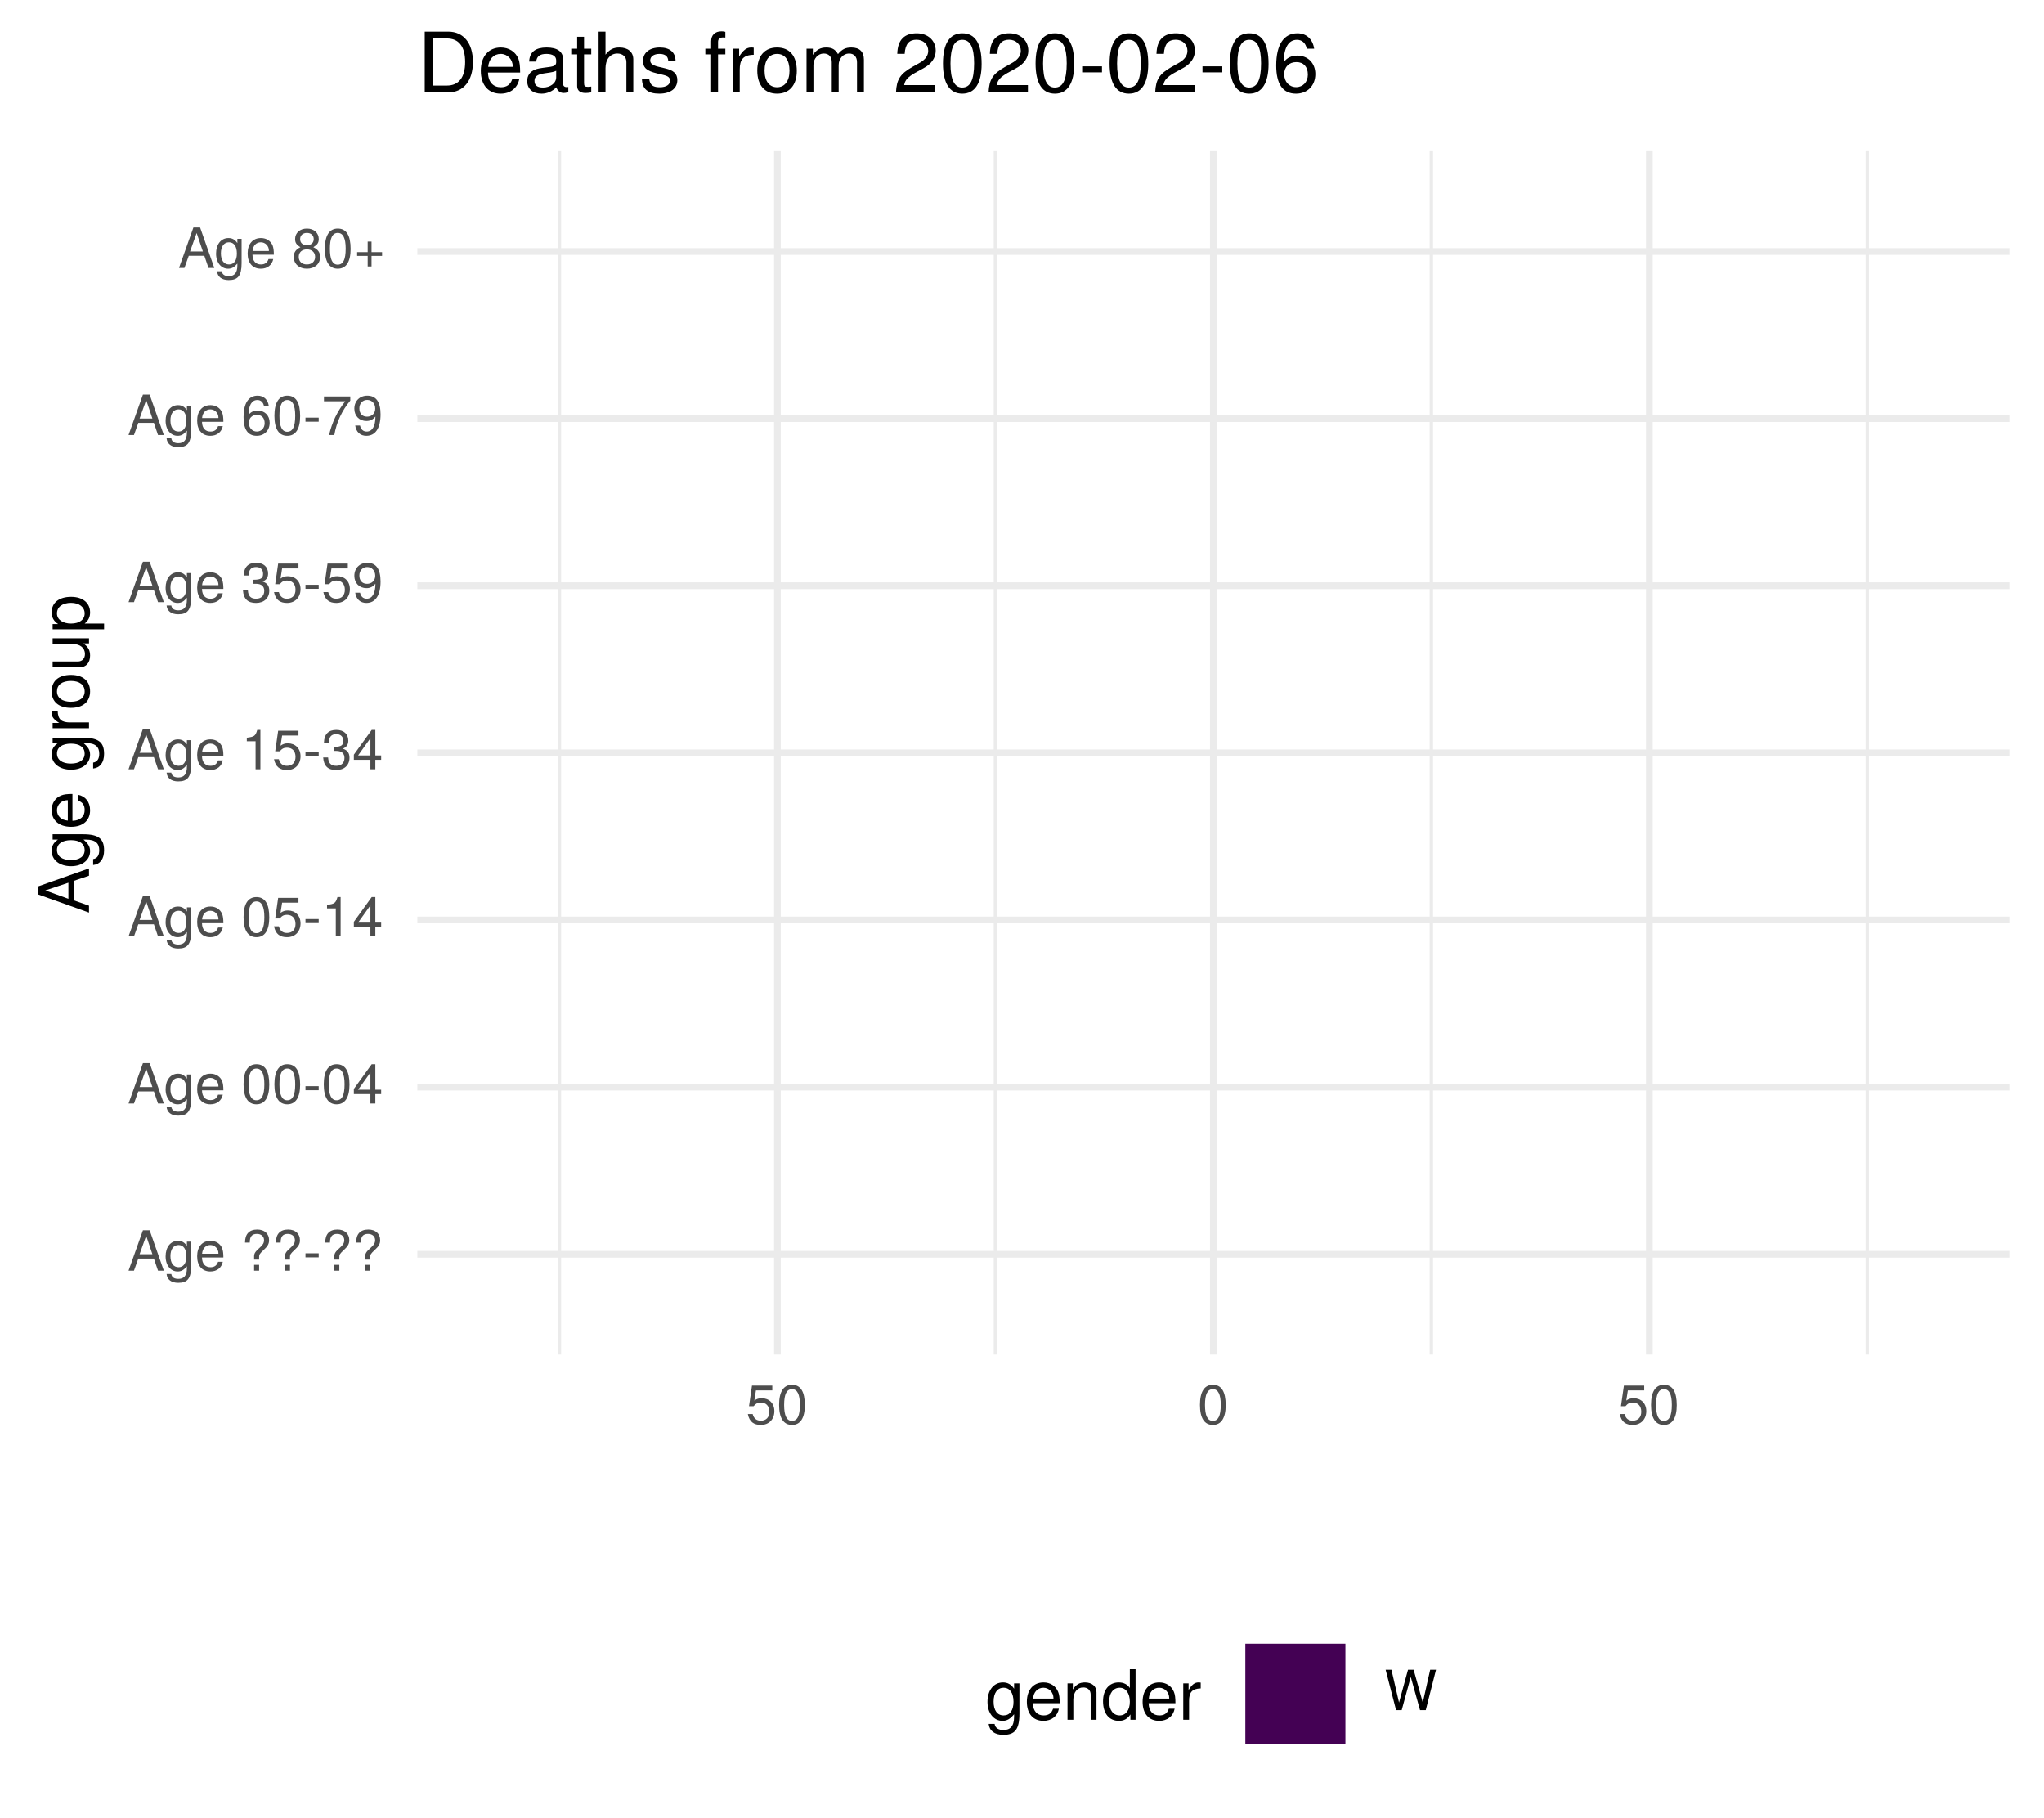
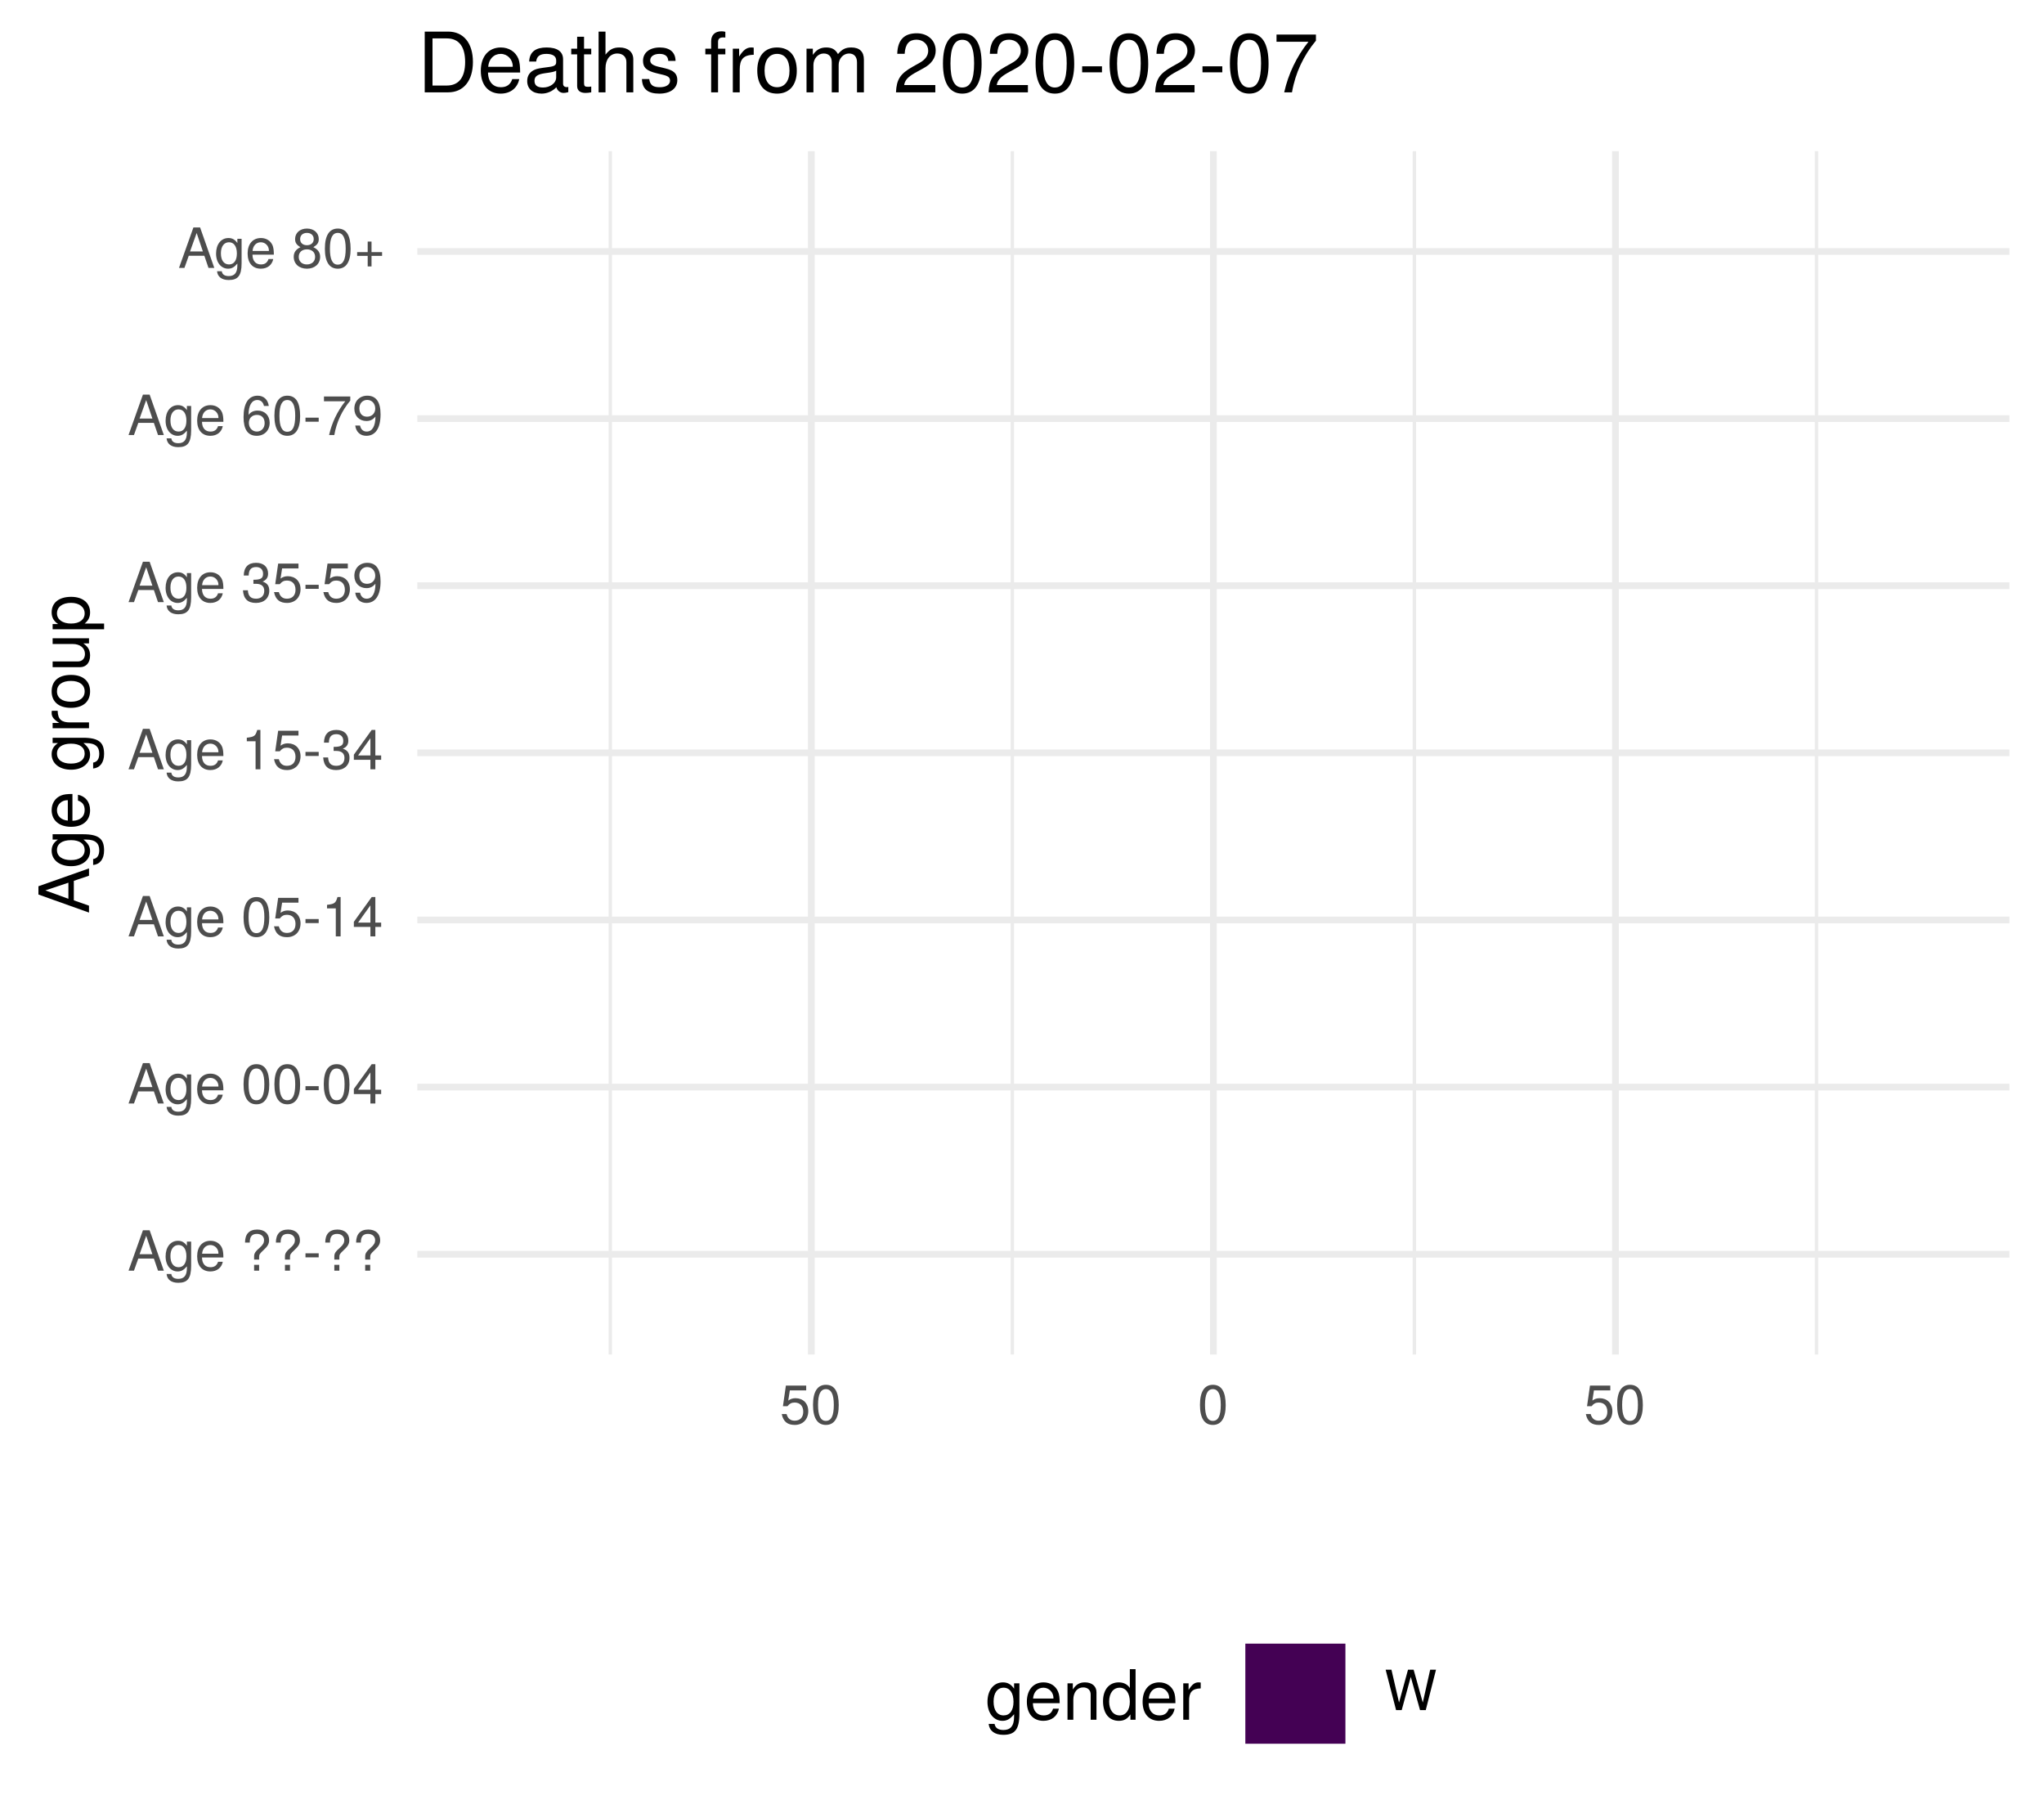
<svg xmlns="http://www.w3.org/2000/svg" xmlns:xlink="http://www.w3.org/1999/xlink" width="324pt" height="288pt" viewBox="0 0 324 288" version="1.1">
  <defs>
    <g>
      <symbol overflow="visible" id="glyph0-0">
        <path style="stroke:none;" d="" />
      </symbol>
      <symbol overflow="visible" id="glyph0-1">
        <path style="stroke:none;" d="M 5.75 0 L 3.5 -6.406 L 2.438 -6.406 L 0.156 0 L 1.016 0 L 1.703 -1.922 L 4.172 -1.922 L 4.828 0 Z M 3.938 -2.609 L 1.906 -2.609 L 2.953 -5.531 Z M 3.938 -2.609 " />
      </symbol>
      <symbol overflow="visible" id="glyph0-2">
        <path style="stroke:none;" d="M 4.297 -0.75 L 4.297 -4.609 L 3.625 -4.609 L 3.625 -3.938 C 3.25 -4.484 2.812 -4.734 2.219 -4.734 C 1.047 -4.734 0.25 -3.75 0.25 -2.266 C 0.25 -0.812 1.078 0.125 2.156 0.125 C 2.734 0.125 3.141 -0.109 3.625 -0.688 L 3.625 -0.391 C 3.625 0.828 3.125 1.297 2.266 1.297 C 1.688 1.297 1.234 1.094 1.156 0.531 L 0.406 0.531 C 0.484 1.406 1.156 1.922 2.25 1.922 C 3.688 1.922 4.297 1.281 4.297 -0.75 Z M 3.547 -2.281 C 3.547 -1.172 3.078 -0.547 2.312 -0.547 C 1.5 -0.547 1.016 -1.188 1.016 -2.312 C 1.016 -3.406 1.516 -4.062 2.297 -4.062 C 3.094 -4.062 3.547 -3.391 3.547 -2.281 Z M 3.547 -2.281 " />
      </symbol>
      <symbol overflow="visible" id="glyph0-3">
        <path style="stroke:none;" d="M 4.516 -2.094 C 4.516 -2.766 4.453 -3.188 4.328 -3.531 C 4.031 -4.281 3.328 -4.734 2.469 -4.734 C 1.172 -4.734 0.359 -3.797 0.359 -2.281 C 0.359 -0.766 1.156 0.125 2.453 0.125 C 3.5 0.125 4.234 -0.469 4.422 -1.406 L 3.672 -1.406 C 3.469 -0.797 3.062 -0.547 2.469 -0.547 C 1.703 -0.547 1.141 -1.031 1.125 -2.094 Z M 3.734 -2.75 C 3.734 -2.75 3.734 -2.703 3.719 -2.688 L 1.141 -2.688 C 1.203 -3.516 1.719 -4.062 2.453 -4.062 C 3.172 -4.062 3.734 -3.469 3.734 -2.75 Z M 3.734 -2.75 " />
      </symbol>
      <symbol overflow="visible" id="glyph0-4">
        <path style="stroke:none;" d="" />
      </symbol>
      <symbol overflow="visible" id="glyph0-5">
        <path style="stroke:none;" d="M 4.422 -4.828 C 4.422 -5.859 3.688 -6.516 2.547 -6.516 C 1.281 -6.516 0.609 -5.812 0.609 -4.453 L 1.359 -4.453 C 1.359 -5.422 1.719 -5.828 2.5 -5.828 C 3.172 -5.828 3.625 -5.422 3.625 -4.828 C 3.625 -4.422 3.438 -4.078 2.969 -3.672 C 2.453 -3.203 2.453 -3.203 2.297 -3 C 2.109 -2.75 2.047 -2.547 2.047 -2.234 L 2.047 -1.75 L 2.844 -1.75 L 2.844 -2.156 C 2.844 -2.547 2.938 -2.703 3.531 -3.25 C 4.203 -3.859 4.422 -4.25 4.422 -4.828 Z M 2.844 0 L 2.844 -0.922 L 2.047 -0.922 L 2.047 0 Z M 2.844 0 " />
      </symbol>
      <symbol overflow="visible" id="glyph0-6">
        <path style="stroke:none;" d="M 2.5 -2.109 L 2.5 -2.75 L 0.406 -2.75 L 0.406 -2.109 Z M 2.5 -2.109 " />
      </symbol>
      <symbol overflow="visible" id="glyph0-7">
        <path style="stroke:none;" d="M 4.453 -3 C 4.453 -5.156 3.781 -6.234 2.422 -6.234 C 1.078 -6.234 0.375 -5.141 0.375 -3.047 C 0.375 -0.953 1.078 0.125 2.422 0.125 C 3.734 0.125 4.453 -0.953 4.453 -3 Z M 3.672 -3.062 C 3.672 -1.297 3.266 -0.516 2.406 -0.516 C 1.578 -0.516 1.172 -1.344 1.172 -3.047 C 1.172 -4.75 1.578 -5.547 2.422 -5.547 C 3.25 -5.547 3.672 -4.734 3.672 -3.062 Z M 3.672 -3.062 " />
      </symbol>
      <symbol overflow="visible" id="glyph0-8">
        <path style="stroke:none;" d="M 4.578 -1.5 L 4.578 -2.188 L 3.656 -2.188 L 3.656 -6.234 L 3.078 -6.234 L 0.25 -2.312 L 0.25 -1.5 L 2.875 -1.5 L 2.875 0 L 3.656 0 L 3.656 -1.5 Z M 2.875 -2.188 L 0.922 -2.188 L 2.875 -4.922 Z M 2.875 -2.188 " />
      </symbol>
      <symbol overflow="visible" id="glyph0-9">
        <path style="stroke:none;" d="M 4.516 -2.062 C 4.516 -3.297 3.688 -4.109 2.5 -4.109 C 2.062 -4.109 1.703 -4 1.344 -3.734 L 1.594 -5.344 L 4.188 -5.344 L 4.188 -6.109 L 0.969 -6.109 L 0.5 -2.844 L 1.219 -2.844 C 1.578 -3.266 1.875 -3.422 2.359 -3.422 C 3.188 -3.422 3.719 -2.891 3.719 -1.969 C 3.719 -1.062 3.203 -0.547 2.359 -0.547 C 1.688 -0.547 1.266 -0.891 1.078 -1.594 L 0.312 -1.594 C 0.562 -0.359 1.266 0.125 2.375 0.125 C 3.641 0.125 4.516 -0.75 4.516 -2.062 Z M 4.516 -2.062 " />
      </symbol>
      <symbol overflow="visible" id="glyph0-10">
        <path style="stroke:none;" d="M 3.047 0 L 3.047 -6.234 L 2.547 -6.234 C 2.266 -5.281 2.094 -5.141 0.891 -5 L 0.891 -4.438 L 2.281 -4.438 L 2.281 0 Z M 3.047 0 " />
      </symbol>
      <symbol overflow="visible" id="glyph0-11">
        <path style="stroke:none;" d="M 4.453 -1.812 C 4.453 -2.562 4.141 -3.016 3.391 -3.266 C 3.969 -3.5 4.266 -3.891 4.266 -4.516 C 4.266 -5.594 3.547 -6.234 2.359 -6.234 C 1.109 -6.234 0.438 -5.547 0.406 -4.219 L 1.188 -4.219 C 1.203 -5.141 1.578 -5.562 2.375 -5.562 C 3.062 -5.562 3.469 -5.156 3.469 -4.5 C 3.469 -3.828 3.188 -3.547 1.938 -3.547 L 1.938 -2.906 L 2.359 -2.906 C 3.219 -2.906 3.656 -2.5 3.656 -1.797 C 3.656 -1.016 3.172 -0.547 2.359 -0.547 C 1.516 -0.547 1.109 -0.969 1.062 -1.875 L 0.281 -1.875 C 0.375 -0.5 1.062 0.125 2.344 0.125 C 3.625 0.125 4.453 -0.641 4.453 -1.812 Z M 4.453 -1.812 " />
      </symbol>
      <symbol overflow="visible" id="glyph0-12">
        <path style="stroke:none;" d="M 4.484 -3.266 C 4.484 -5.219 3.797 -6.234 2.375 -6.234 C 1.188 -6.234 0.328 -5.391 0.328 -4.172 C 0.328 -3.016 1.125 -2.219 2.25 -2.219 C 2.844 -2.219 3.266 -2.438 3.672 -2.922 C 3.672 -1.406 3.172 -0.547 2.281 -0.547 C 1.734 -0.547 1.359 -0.891 1.234 -1.5 L 0.469 -1.5 C 0.609 -0.469 1.281 0.125 2.234 0.125 C 3.688 0.125 4.484 -1.109 4.484 -3.266 Z M 3.641 -4.188 C 3.641 -3.422 3.094 -2.906 2.344 -2.906 C 1.594 -2.906 1.125 -3.391 1.125 -4.234 C 1.125 -5.016 1.656 -5.562 2.359 -5.562 C 3.094 -5.562 3.641 -5 3.641 -4.188 Z M 3.641 -4.188 " />
      </symbol>
      <symbol overflow="visible" id="glyph0-13">
        <path style="stroke:none;" d="M 4.516 -1.938 C 4.516 -3.094 3.719 -3.875 2.609 -3.875 C 1.984 -3.875 1.5 -3.641 1.172 -3.188 C 1.172 -4.703 1.672 -5.547 2.562 -5.547 C 3.109 -5.547 3.484 -5.203 3.609 -4.609 L 4.375 -4.609 C 4.234 -5.625 3.562 -6.234 2.609 -6.234 C 1.156 -6.234 0.375 -5.016 0.375 -2.844 C 0.375 -0.891 1.047 0.125 2.469 0.125 C 3.656 0.125 4.516 -0.719 4.516 -1.938 Z M 3.719 -1.875 C 3.719 -1.094 3.188 -0.547 2.484 -0.547 C 1.766 -0.547 1.219 -1.125 1.219 -1.922 C 1.219 -2.688 1.734 -3.188 2.5 -3.188 C 3.25 -3.188 3.719 -2.703 3.719 -1.875 Z M 3.719 -1.875 " />
      </symbol>
      <symbol overflow="visible" id="glyph0-14">
        <path style="stroke:none;" d="M 4.578 -5.453 L 4.578 -6.109 L 0.406 -6.109 L 0.406 -5.344 L 3.781 -5.344 C 2.531 -3.781 1.656 -1.953 1.219 0 L 2.047 0 C 2.391 -2.016 3.266 -3.891 4.578 -5.453 Z M 4.578 -5.453 " />
      </symbol>
      <symbol overflow="visible" id="glyph0-15">
        <path style="stroke:none;" d="M 4.516 -1.766 C 4.516 -2.453 4.156 -2.938 3.438 -3.281 C 4.078 -3.672 4.297 -3.984 4.297 -4.578 C 4.297 -5.547 3.531 -6.234 2.422 -6.234 C 1.312 -6.234 0.547 -5.547 0.547 -4.578 C 0.547 -4 0.75 -3.672 1.391 -3.281 C 0.672 -2.938 0.328 -2.453 0.328 -1.766 C 0.328 -0.625 1.188 0.125 2.422 0.125 C 3.656 0.125 4.516 -0.625 4.516 -1.766 Z M 3.5 -4.562 C 3.5 -3.969 3.062 -3.594 2.422 -3.594 C 1.766 -3.594 1.344 -3.969 1.344 -4.562 C 1.344 -5.156 1.766 -5.547 2.422 -5.547 C 3.078 -5.547 3.5 -5.156 3.5 -4.562 Z M 3.719 -1.75 C 3.719 -1.016 3.188 -0.547 2.406 -0.547 C 1.641 -0.547 1.125 -1.016 1.125 -1.75 C 1.125 -2.484 1.641 -2.938 2.422 -2.938 C 3.188 -2.938 3.719 -2.484 3.719 -1.75 Z M 3.719 -1.75 " />
      </symbol>
      <symbol overflow="visible" id="glyph0-16">
        <path style="stroke:none;" d="M 4.547 -1.906 L 4.547 -2.5 L 2.875 -2.5 L 2.875 -4.172 L 2.266 -4.172 L 2.266 -2.5 L 0.594 -2.5 L 0.594 -1.906 L 2.266 -1.906 L 2.266 -0.234 L 2.875 -0.234 L 2.875 -1.906 Z M 4.547 -1.906 " />
      </symbol>
      <symbol overflow="visible" id="glyph0-17">
        <path style="stroke:none;" d="M 8.172 -6.406 L 7.25 -6.406 L 6.078 -1.203 L 4.625 -6.406 L 3.734 -6.406 L 2.312 -1.203 L 1.109 -6.406 L 0.188 -6.406 L 1.844 0 L 2.734 0 L 4.172 -5.266 L 5.641 0 L 6.547 0 Z M 8.172 -6.406 " />
      </symbol>
      <symbol overflow="visible" id="glyph1-0">
        <path style="stroke:none;" d="" />
      </symbol>
      <symbol overflow="visible" id="glyph1-1">
        <path style="stroke:none;" d="M 0 -7.188 L -8.016 -4.359 L -8.016 -3.047 L 0 -0.188 L 0 -1.281 L -2.406 -2.125 L -2.406 -5.219 L 0 -6.031 Z M -3.266 -4.922 L -3.266 -2.375 L -6.922 -3.703 Z M -3.266 -4.922 " />
      </symbol>
      <symbol overflow="visible" id="glyph1-2">
        <path style="stroke:none;" d="M -0.953 -5.375 L -5.766 -5.375 L -5.766 -4.531 L -4.922 -4.531 C -5.609 -4.062 -5.922 -3.516 -5.922 -2.766 C -5.922 -1.312 -4.703 -0.312 -2.828 -0.312 C -1.016 -0.312 0.172 -1.344 0.172 -2.688 C 0.172 -3.422 -0.141 -3.922 -0.875 -4.531 L -0.484 -4.531 C 1.047 -4.531 1.625 -3.906 1.625 -2.844 C 1.625 -2.109 1.359 -1.547 0.656 -1.438 L 0.656 -0.5 C 1.75 -0.609 2.391 -1.453 2.391 -2.812 C 2.391 -4.609 1.594 -5.375 -0.953 -5.375 Z M -2.844 -4.438 C -1.469 -4.438 -0.688 -3.844 -0.688 -2.875 C -0.688 -1.875 -1.484 -1.281 -2.875 -1.281 C -4.266 -1.281 -5.078 -1.891 -5.078 -2.875 C -5.078 -3.859 -4.25 -4.438 -2.844 -4.438 Z M -2.844 -4.438 " />
      </symbol>
      <symbol overflow="visible" id="glyph1-3">
        <path style="stroke:none;" d="M -2.625 -5.641 C -3.453 -5.641 -3.984 -5.578 -4.406 -5.406 C -5.359 -5.031 -5.922 -4.156 -5.922 -3.078 C -5.922 -1.469 -4.734 -0.438 -2.844 -0.438 C -0.953 -0.438 0.172 -1.438 0.172 -3.062 C 0.172 -4.375 -0.578 -5.297 -1.75 -5.516 L -1.75 -4.594 C -0.984 -4.344 -0.688 -3.828 -0.688 -3.094 C -0.688 -2.141 -1.297 -1.422 -2.625 -1.391 Z M -3.438 -4.656 C -3.438 -4.656 -3.391 -4.656 -3.359 -4.656 L -3.359 -1.422 C -4.391 -1.5 -5.078 -2.141 -5.078 -3.062 C -5.078 -3.969 -4.328 -4.656 -3.438 -4.656 Z M -3.438 -4.656 " />
      </symbol>
      <symbol overflow="visible" id="glyph1-4">
        <path style="stroke:none;" d="" />
      </symbol>
      <symbol overflow="visible" id="glyph1-5">
        <path style="stroke:none;" d="M -4.969 -3.531 L -5.891 -3.531 C -5.922 -3.375 -5.922 -3.297 -5.922 -3.172 C -5.922 -2.578 -5.578 -2.141 -4.719 -1.609 L -5.766 -1.609 L -5.766 -0.766 L 0 -0.766 L 0 -1.688 L -2.984 -1.688 C -4.297 -1.688 -4.938 -2.109 -4.969 -3.531 Z M -4.969 -3.531 " />
      </symbol>
      <symbol overflow="visible" id="glyph1-6">
        <path style="stroke:none;" d="M -2.844 -5.609 C -4.828 -5.609 -5.922 -4.656 -5.922 -2.984 C -5.922 -1.375 -4.812 -0.391 -2.875 -0.391 C -0.953 -0.391 0.172 -1.359 0.172 -3 C 0.172 -4.625 -0.953 -5.609 -2.844 -5.609 Z M -2.844 -4.656 C -1.5 -4.656 -0.688 -4.016 -0.688 -3 C -0.688 -1.984 -1.484 -1.359 -2.875 -1.359 C -4.266 -1.359 -5.078 -1.984 -5.078 -3 C -5.078 -4.031 -4.281 -4.656 -2.844 -4.656 Z M -2.844 -4.656 " />
      </symbol>
      <symbol overflow="visible" id="glyph1-7">
        <path style="stroke:none;" d="M 0 -5.297 L -5.766 -5.297 L -5.766 -4.391 L -2.578 -4.391 C -1.406 -4.391 -0.641 -3.766 -0.641 -2.812 C -0.641 -2.094 -1.078 -1.625 -1.766 -1.625 L -5.766 -1.625 L -5.766 -0.719 L -1.406 -0.719 C -0.453 -0.719 0.172 -1.438 0.172 -2.547 C 0.172 -3.406 -0.125 -3.938 -0.891 -4.484 L 0 -4.484 Z M 0 -5.297 " />
      </symbol>
      <symbol overflow="visible" id="glyph1-8">
        <path style="stroke:none;" d="M -2.828 -5.75 C -4.766 -5.75 -5.922 -4.812 -5.922 -3.281 C -5.922 -2.5 -5.578 -1.875 -4.891 -1.438 L -5.766 -1.438 L -5.766 -0.609 L 2.391 -0.609 L 2.391 -1.516 L -0.688 -1.516 C -0.094 -2 0.172 -2.547 0.172 -3.281 C 0.172 -4.781 -0.984 -5.75 -2.828 -5.75 Z M -2.844 -4.797 C -1.547 -4.797 -0.688 -4.125 -0.688 -3.125 C -0.688 -2.156 -1.484 -1.516 -2.844 -1.516 C -4.188 -1.516 -5.078 -2.156 -5.078 -3.125 C -5.078 -4.141 -4.219 -4.797 -2.844 -4.797 Z M -2.844 -4.797 " />
      </symbol>
      <symbol overflow="visible" id="glyph2-0">
        <path style="stroke:none;" d="" />
      </symbol>
      <symbol overflow="visible" id="glyph2-1">
        <path style="stroke:none;" d="M 5.375 -0.953 L 5.375 -5.766 L 4.531 -5.766 L 4.531 -4.922 C 4.062 -5.609 3.516 -5.922 2.766 -5.922 C 1.312 -5.922 0.312 -4.703 0.312 -2.828 C 0.312 -1.016 1.344 0.172 2.688 0.172 C 3.422 0.172 3.922 -0.141 4.531 -0.875 L 4.531 -0.484 C 4.531 1.047 3.906 1.625 2.844 1.625 C 2.109 1.625 1.547 1.359 1.438 0.656 L 0.5 0.656 C 0.609 1.75 1.453 2.391 2.812 2.391 C 4.609 2.391 5.375 1.594 5.375 -0.953 Z M 4.438 -2.844 C 4.438 -1.469 3.844 -0.688 2.875 -0.688 C 1.875 -0.688 1.281 -1.484 1.281 -2.875 C 1.281 -4.266 1.891 -5.078 2.875 -5.078 C 3.859 -5.078 4.438 -4.25 4.438 -2.844 Z M 4.438 -2.844 " />
      </symbol>
      <symbol overflow="visible" id="glyph2-2">
        <path style="stroke:none;" d="M 5.641 -2.625 C 5.641 -3.453 5.578 -3.984 5.406 -4.406 C 5.031 -5.359 4.156 -5.922 3.078 -5.922 C 1.469 -5.922 0.438 -4.734 0.438 -2.844 C 0.438 -0.953 1.438 0.172 3.062 0.172 C 4.375 0.172 5.297 -0.578 5.516 -1.75 L 4.594 -1.75 C 4.344 -0.984 3.828 -0.688 3.094 -0.688 C 2.141 -0.688 1.422 -1.297 1.391 -2.625 Z M 4.656 -3.438 C 4.656 -3.438 4.656 -3.391 4.656 -3.359 L 1.422 -3.359 C 1.5 -4.391 2.141 -5.078 3.062 -5.078 C 3.969 -5.078 4.656 -4.328 4.656 -3.438 Z M 4.656 -3.438 " />
      </symbol>
      <symbol overflow="visible" id="glyph2-3">
        <path style="stroke:none;" d="M 5.359 0 L 5.359 -4.359 C 5.359 -5.312 4.641 -5.922 3.531 -5.922 C 2.672 -5.922 2.125 -5.594 1.609 -4.797 L 1.609 -5.766 L 0.766 -5.766 L 0.766 0 L 1.688 0 L 1.688 -3.172 C 1.688 -4.359 2.328 -5.125 3.25 -5.125 C 3.984 -5.125 4.438 -4.688 4.438 -4 L 4.438 0 Z M 5.359 0 " />
      </symbol>
      <symbol overflow="visible" id="glyph2-4">
        <path style="stroke:none;" d="M 5.438 0 L 5.438 -8.016 L 4.531 -8.016 L 4.531 -5.031 C 4.141 -5.625 3.531 -5.922 2.766 -5.922 C 1.266 -5.922 0.281 -4.781 0.281 -2.938 C 0.281 -0.984 1.25 0.172 2.797 0.172 C 3.594 0.172 4.141 -0.125 4.625 -0.844 L 4.625 0 Z M 4.531 -2.859 C 4.531 -1.531 3.891 -0.688 2.922 -0.688 C 1.906 -0.688 1.25 -1.547 1.25 -2.875 C 1.25 -4.219 1.906 -5.078 2.922 -5.078 C 3.906 -5.078 4.531 -4.188 4.531 -2.859 Z M 4.531 -2.859 " />
      </symbol>
      <symbol overflow="visible" id="glyph2-5">
        <path style="stroke:none;" d="M 3.531 -4.969 L 3.531 -5.891 C 3.375 -5.922 3.297 -5.922 3.172 -5.922 C 2.578 -5.922 2.141 -5.578 1.609 -4.719 L 1.609 -5.766 L 0.766 -5.766 L 0.766 0 L 1.688 0 L 1.688 -2.984 C 1.688 -4.297 2.109 -4.938 3.531 -4.969 Z M 3.531 -4.969 " />
      </symbol>
      <symbol overflow="visible" id="glyph3-0">
        <path style="stroke:none;" d="" />
      </symbol>
      <symbol overflow="visible" id="glyph3-1">
        <path style="stroke:none;" d="M 8.812 -4.812 C 8.812 -7.797 7.328 -9.625 4.891 -9.625 L 1.172 -9.625 L 1.172 0 L 4.891 0 C 7.312 0 8.812 -1.828 8.812 -4.812 Z M 7.578 -4.812 C 7.578 -2.375 6.578 -1.078 4.672 -1.078 L 2.406 -1.078 L 2.406 -8.547 L 4.672 -8.547 C 6.578 -8.547 7.578 -7.266 7.578 -4.812 Z M 7.578 -4.812 " />
      </symbol>
      <symbol overflow="visible" id="glyph3-2">
        <path style="stroke:none;" d="M 6.766 -3.141 C 6.766 -4.141 6.688 -4.781 6.5 -5.297 C 6.047 -6.438 4.984 -7.109 3.703 -7.109 C 1.766 -7.109 0.531 -5.688 0.531 -3.422 C 0.531 -1.156 1.734 0.203 3.672 0.203 C 5.25 0.203 6.344 -0.703 6.625 -2.094 L 5.516 -2.094 C 5.219 -1.188 4.594 -0.812 3.703 -0.812 C 2.562 -0.812 1.703 -1.562 1.672 -3.141 Z M 5.594 -4.125 C 5.594 -4.125 5.594 -4.062 5.578 -4.047 L 1.703 -4.047 C 1.797 -5.266 2.578 -6.094 3.688 -6.094 C 4.766 -6.094 5.594 -5.203 5.594 -4.125 Z M 5.594 -4.125 " />
      </symbol>
      <symbol overflow="visible" id="glyph3-3">
        <path style="stroke:none;" d="M 7.062 -0.031 L 7.062 -0.859 C 6.938 -0.828 6.891 -0.828 6.828 -0.828 C 6.438 -0.828 6.234 -1.031 6.234 -1.375 L 6.234 -5.234 C 6.234 -6.453 5.328 -7.109 3.625 -7.109 C 1.953 -7.109 0.922 -6.469 0.859 -4.875 L 1.969 -4.875 C 2.062 -5.719 2.562 -6.094 3.594 -6.094 C 4.578 -6.094 5.141 -5.734 5.141 -5.062 L 5.141 -4.781 C 5.141 -4.312 4.859 -4.125 3.984 -4.016 C 2.422 -3.812 2.188 -3.766 1.766 -3.594 C 0.969 -3.266 0.547 -2.641 0.547 -1.797 C 0.547 -0.547 1.422 0.203 2.828 0.203 C 3.703 0.203 4.562 -0.172 5.172 -0.812 C 5.297 -0.297 5.766 0.094 6.312 0.094 C 6.531 0.094 6.703 0.062 7.062 -0.031 Z M 5.141 -2.391 C 5.141 -1.406 4.125 -0.766 3.062 -0.766 C 2.203 -0.766 1.703 -1.062 1.703 -1.828 C 1.703 -2.547 2.188 -2.859 3.359 -3.031 C 4.531 -3.188 4.766 -3.25 5.141 -3.422 Z M 5.141 -2.391 " />
      </symbol>
      <symbol overflow="visible" id="glyph3-4">
        <path style="stroke:none;" d="M 3.359 0 L 3.359 -0.922 C 3.203 -0.891 3.031 -0.875 2.828 -0.875 C 2.344 -0.875 2.219 -1 2.219 -1.484 L 2.219 -6.016 L 3.359 -6.016 L 3.359 -6.922 L 2.219 -6.922 L 2.219 -8.812 L 1.125 -8.812 L 1.125 -6.922 L 0.188 -6.922 L 0.188 -6.016 L 1.125 -6.016 L 1.125 -1 C 1.125 -0.297 1.594 0.094 2.453 0.094 C 2.719 0.094 2.984 0.062 3.359 0 Z M 3.359 0 " />
      </symbol>
      <symbol overflow="visible" id="glyph3-5">
        <path style="stroke:none;" d="M 6.422 0 L 6.422 -5.234 C 6.422 -6.391 5.578 -7.109 4.234 -7.109 C 3.266 -7.109 2.672 -6.812 2.016 -5.969 L 2.016 -9.625 L 0.922 -9.625 L 0.922 0 L 2.016 0 L 2.016 -3.812 C 2.016 -5.234 2.766 -6.156 3.891 -6.156 C 4.672 -6.156 5.328 -5.703 5.328 -4.797 L 5.328 0 Z M 6.422 0 " />
      </symbol>
      <symbol overflow="visible" id="glyph3-6">
        <path style="stroke:none;" d="M 6.062 -1.938 C 6.062 -2.969 5.484 -3.484 4.109 -3.812 L 3.047 -4.062 C 2.156 -4.281 1.766 -4.562 1.766 -5.062 C 1.766 -5.688 2.344 -6.094 3.234 -6.094 C 4.125 -6.094 4.594 -5.719 4.625 -4.984 L 5.781 -4.984 C 5.766 -6.344 4.875 -7.109 3.281 -7.109 C 1.656 -7.109 0.625 -6.281 0.625 -5 C 0.625 -3.922 1.172 -3.406 2.812 -3.016 L 3.844 -2.766 C 4.609 -2.578 4.906 -2.344 4.906 -1.844 C 4.906 -1.203 4.266 -0.812 3.297 -0.812 C 2.312 -0.812 1.75 -1.062 1.609 -2.109 L 0.453 -2.109 C 0.5 -0.516 1.406 0.203 3.203 0.203 C 4.953 0.203 6.062 -0.609 6.062 -1.938 Z M 6.062 -1.938 " />
      </symbol>
      <symbol overflow="visible" id="glyph3-7">
        <path style="stroke:none;" d="" />
      </symbol>
      <symbol overflow="visible" id="glyph3-8">
        <path style="stroke:none;" d="M 3.406 -6.016 L 3.406 -6.922 L 2.25 -6.922 L 2.25 -8 C 2.25 -8.469 2.516 -8.703 3.031 -8.703 C 3.109 -8.703 3.156 -8.703 3.406 -8.688 L 3.406 -9.594 C 3.156 -9.656 3.016 -9.672 2.781 -9.672 C 1.766 -9.672 1.156 -9.078 1.156 -8.094 L 1.156 -6.922 L 0.234 -6.922 L 0.234 -6.016 L 1.156 -6.016 L 1.156 0 L 2.25 0 L 2.25 -6.016 Z M 3.406 -6.016 " />
      </symbol>
      <symbol overflow="visible" id="glyph3-9">
        <path style="stroke:none;" d="M 4.234 -5.953 L 4.234 -7.078 C 4.047 -7.109 3.969 -7.109 3.812 -7.109 C 3.109 -7.109 2.562 -6.688 1.922 -5.672 L 1.922 -6.922 L 0.922 -6.922 L 0.922 0 L 2.016 0 L 2.016 -3.594 C 2.016 -5.156 2.531 -5.922 4.234 -5.953 Z M 4.234 -5.953 " />
      </symbol>
      <symbol overflow="visible" id="glyph3-10">
        <path style="stroke:none;" d="M 6.734 -3.406 C 6.734 -5.797 5.578 -7.109 3.594 -7.109 C 1.656 -7.109 0.469 -5.781 0.469 -3.453 C 0.469 -1.141 1.641 0.203 3.609 0.203 C 5.547 0.203 6.734 -1.141 6.734 -3.406 Z M 5.578 -3.422 C 5.578 -1.797 4.812 -0.812 3.609 -0.812 C 2.375 -0.812 1.625 -1.781 1.625 -3.453 C 1.625 -5.125 2.375 -6.094 3.609 -6.094 C 4.844 -6.094 5.578 -5.141 5.578 -3.422 Z M 5.578 -3.422 " />
      </symbol>
      <symbol overflow="visible" id="glyph3-11">
        <path style="stroke:none;" d="M 10.031 0 L 10.031 -5.188 C 10.031 -6.438 9.344 -7.109 8.047 -7.109 C 7.125 -7.109 6.578 -6.844 5.922 -6.062 C 5.516 -6.797 4.969 -7.109 4.062 -7.109 C 3.141 -7.109 2.531 -6.766 1.938 -5.938 L 1.938 -6.922 L 0.938 -6.922 L 0.938 0 L 2.031 0 L 2.031 -4.344 C 2.031 -5.344 2.766 -6.156 3.656 -6.156 C 4.469 -6.156 4.938 -5.656 4.938 -4.766 L 4.938 0 L 6.031 0 L 6.031 -4.344 C 6.031 -5.344 6.766 -6.156 7.672 -6.156 C 8.469 -6.156 8.938 -5.641 8.938 -4.766 L 8.938 0 Z M 10.031 0 " />
      </symbol>
      <symbol overflow="visible" id="glyph3-12">
        <path style="stroke:none;" d="M 6.75 -6.609 C 6.75 -8.203 5.516 -9.359 3.75 -9.359 C 1.828 -9.359 0.719 -8.391 0.656 -6.109 L 1.828 -6.109 C 1.922 -7.688 2.562 -8.344 3.703 -8.344 C 4.766 -8.344 5.562 -7.594 5.562 -6.594 C 5.562 -5.844 5.125 -5.219 4.297 -4.734 L 3.078 -4.047 C 1.125 -2.938 0.547 -2.062 0.453 0 L 6.688 0 L 6.688 -1.156 L 1.75 -1.156 C 1.875 -1.922 2.297 -2.406 3.453 -3.078 L 4.766 -3.797 C 6.078 -4.484 6.75 -5.469 6.75 -6.609 Z M 6.75 -6.609 " />
      </symbol>
      <symbol overflow="visible" id="glyph3-13">
        <path style="stroke:none;" d="M 6.688 -4.5 C 6.688 -7.75 5.672 -9.359 3.625 -9.359 C 1.609 -9.359 0.562 -7.719 0.562 -4.578 C 0.562 -1.422 1.625 0.203 3.625 0.203 C 5.609 0.203 6.688 -1.422 6.688 -4.5 Z M 5.5 -4.609 C 5.5 -1.953 4.891 -0.766 3.609 -0.766 C 2.375 -0.766 1.75 -2 1.75 -4.562 C 1.75 -7.125 2.375 -8.328 3.625 -8.328 C 4.891 -8.328 5.5 -7.109 5.5 -4.609 Z M 5.5 -4.609 " />
      </symbol>
      <symbol overflow="visible" id="glyph3-14">
        <path style="stroke:none;" d="M 3.75 -3.172 L 3.75 -4.125 L 0.609 -4.125 L 0.609 -3.172 Z M 3.75 -3.172 " />
      </symbol>
      <symbol overflow="visible" id="glyph3-15">
-         <path style="stroke:none;" d="M 6.766 -2.906 C 6.766 -4.641 5.578 -5.828 3.906 -5.828 C 2.984 -5.828 2.25 -5.469 1.75 -4.781 C 1.766 -7.062 2.516 -8.328 3.844 -8.328 C 4.656 -8.328 5.234 -7.812 5.406 -6.922 L 6.578 -6.922 C 6.344 -8.453 5.344 -9.359 3.922 -9.359 C 1.75 -9.359 0.562 -7.531 0.562 -4.266 C 0.562 -1.344 1.578 0.203 3.703 0.203 C 5.5 0.203 6.766 -1.062 6.766 -2.906 Z M 5.578 -2.812 C 5.578 -1.641 4.797 -0.828 3.719 -0.828 C 2.641 -0.828 1.828 -1.672 1.828 -2.875 C 1.828 -4.047 2.609 -4.797 3.766 -4.797 C 4.891 -4.797 5.578 -4.062 5.578 -2.812 Z M 5.578 -2.812 " />
+         <path style="stroke:none;" d="M 6.859 -8.188 L 6.859 -9.156 L 0.609 -9.156 L 0.609 -8.016 L 5.672 -8.016 C 3.797 -5.672 2.484 -2.938 1.828 0 L 3.062 0 C 3.578 -3.031 4.891 -5.844 6.859 -8.188 Z M 6.859 -8.188 " />
      </symbol>
    </g>
    <clipPath id="clip1">
-       <path d="M 88 23.957 L 89 23.957 L 89 214.648 L 88 214.648 Z M 88 23.957 " />
+       <path d="M 96 23.957 L 98 23.957 L 98 214.648 L 96 214.648 Z M 96 23.957 " />
    </clipPath>
    <clipPath id="clip2">
-       <path d="M 157 23.957 L 159 23.957 L 159 214.648 L 157 214.648 Z M 157 23.957 " />
+       <path d="M 160 23.957 L 161 23.957 L 161 214.648 L 160 214.648 Z M 160 23.957 " />
    </clipPath>
    <clipPath id="clip3">
-       <path d="M 226 23.957 L 228 23.957 L 228 214.648 L 226 214.648 Z M 226 23.957 " />
+       <path d="M 223 23.957 L 225 23.957 L 225 214.648 L 223 214.648 Z M 223 23.957 " />
    </clipPath>
    <clipPath id="clip4">
-       <path d="M 295 23.957 L 297 23.957 L 297 214.648 L 295 214.648 Z M 295 23.957 " />
+       <path d="M 287 23.957 L 289 23.957 L 289 214.648 L 287 214.648 Z M 287 23.957 " />
    </clipPath>
    <clipPath id="clip5">
      <path d="M 66.152 198 L 318.523 198 L 318.523 200 L 66.152 200 Z M 66.152 198 " />
    </clipPath>
    <clipPath id="clip6">
      <path d="M 66.152 171 L 318.523 171 L 318.523 173 L 66.152 173 Z M 66.152 171 " />
    </clipPath>
    <clipPath id="clip7">
      <path d="M 66.152 145 L 318.523 145 L 318.523 147 L 66.152 147 Z M 66.152 145 " />
    </clipPath>
    <clipPath id="clip8">
      <path d="M 66.152 118 L 318.523 118 L 318.523 120 L 66.152 120 Z M 66.152 118 " />
    </clipPath>
    <clipPath id="clip9">
      <path d="M 66.152 92 L 318.523 92 L 318.523 94 L 66.152 94 Z M 66.152 92 " />
    </clipPath>
    <clipPath id="clip10">
      <path d="M 66.152 65 L 318.523 65 L 318.523 67 L 66.152 67 Z M 66.152 65 " />
    </clipPath>
    <clipPath id="clip11">
      <path d="M 66.152 39 L 318.523 39 L 318.523 41 L 66.152 41 Z M 66.152 39 " />
    </clipPath>
    <clipPath id="clip12">
-       <path d="M 122 23.957 L 124 23.957 L 124 214.648 L 122 214.648 Z M 122 23.957 " />
+       <path d="M 128 23.957 L 130 23.957 L 130 214.648 L 128 214.648 Z M 128 23.957 " />
    </clipPath>
    <clipPath id="clip13">
      <path d="M 191 23.957 L 193 23.957 L 193 214.648 L 191 214.648 Z M 191 23.957 " />
    </clipPath>
    <clipPath id="clip14">
-       <path d="M 260 23.957 L 262 23.957 L 262 214.648 L 260 214.648 Z M 260 23.957 " />
+       <path d="M 255 23.957 L 257 23.957 L 257 214.648 L 255 214.648 Z M 255 23.957 " />
    </clipPath>
  </defs>
  <g id="surface1536">
    <rect x="0" y="0" width="324" height="288" style="fill:rgb(100%,100%,100%);fill-opacity:1;stroke:none;" />
    <g clip-path="url(#clip1)" clip-rule="nonzero">
-       <path style="fill:none;stroke-width:0.533;stroke-linecap:butt;stroke-linejoin:round;stroke:rgb(92.157%,92.157%,92.157%);stroke-opacity:1;stroke-miterlimit:10;" d="M 88.68 214.652 L 88.68 23.957 " />
+       <path style="fill:none;stroke-width:0.533;stroke-linecap:butt;stroke-linejoin:round;stroke:rgb(92.157%,92.157%,92.157%);stroke-opacity:1;stroke-miterlimit:10;" d="M 96.742 214.652 L 96.742 23.957 " />
    </g>
    <g clip-path="url(#clip2)" clip-rule="nonzero">
-       <path style="fill:none;stroke-width:0.533;stroke-linecap:butt;stroke-linejoin:round;stroke:rgb(92.157%,92.157%,92.157%);stroke-opacity:1;stroke-miterlimit:10;" d="M 157.785 214.652 L 157.785 23.957 " />
+       <path style="fill:none;stroke-width:0.533;stroke-linecap:butt;stroke-linejoin:round;stroke:rgb(92.157%,92.157%,92.157%);stroke-opacity:1;stroke-miterlimit:10;" d="M 160.473 214.652 L 160.473 23.957 " />
    </g>
    <g clip-path="url(#clip3)" clip-rule="nonzero">
-       <path style="fill:none;stroke-width:0.533;stroke-linecap:butt;stroke-linejoin:round;stroke:rgb(92.157%,92.157%,92.157%);stroke-opacity:1;stroke-miterlimit:10;" d="M 226.887 214.652 L 226.887 23.957 " />
+       <path style="fill:none;stroke-width:0.533;stroke-linecap:butt;stroke-linejoin:round;stroke:rgb(92.157%,92.157%,92.157%);stroke-opacity:1;stroke-miterlimit:10;" d="M 224.199 214.652 L 224.199 23.957 " />
    </g>
    <g clip-path="url(#clip4)" clip-rule="nonzero">
-       <path style="fill:none;stroke-width:0.533;stroke-linecap:butt;stroke-linejoin:round;stroke:rgb(92.157%,92.157%,92.157%);stroke-opacity:1;stroke-miterlimit:10;" d="M 295.992 214.652 L 295.992 23.957 " />
+       <path style="fill:none;stroke-width:0.533;stroke-linecap:butt;stroke-linejoin:round;stroke:rgb(92.157%,92.157%,92.157%);stroke-opacity:1;stroke-miterlimit:10;" d="M 287.93 214.652 L 287.93 23.957 " />
    </g>
    <g clip-path="url(#clip5)" clip-rule="nonzero">
      <path style="fill:none;stroke-width:1.067;stroke-linecap:butt;stroke-linejoin:round;stroke:rgb(92.157%,92.157%,92.157%);stroke-opacity:1;stroke-miterlimit:10;" d="M 66.152 198.762 L 318.52 198.762 " />
    </g>
    <g clip-path="url(#clip6)" clip-rule="nonzero">
      <path style="fill:none;stroke-width:1.067;stroke-linecap:butt;stroke-linejoin:round;stroke:rgb(92.157%,92.157%,92.157%);stroke-opacity:1;stroke-miterlimit:10;" d="M 66.152 172.273 L 318.52 172.273 " />
    </g>
    <g clip-path="url(#clip7)" clip-rule="nonzero">
      <path style="fill:none;stroke-width:1.067;stroke-linecap:butt;stroke-linejoin:round;stroke:rgb(92.157%,92.157%,92.157%);stroke-opacity:1;stroke-miterlimit:10;" d="M 66.152 145.789 L 318.52 145.789 " />
    </g>
    <g clip-path="url(#clip8)" clip-rule="nonzero">
      <path style="fill:none;stroke-width:1.067;stroke-linecap:butt;stroke-linejoin:round;stroke:rgb(92.157%,92.157%,92.157%);stroke-opacity:1;stroke-miterlimit:10;" d="M 66.152 119.305 L 318.52 119.305 " />
    </g>
    <g clip-path="url(#clip9)" clip-rule="nonzero">
      <path style="fill:none;stroke-width:1.067;stroke-linecap:butt;stroke-linejoin:round;stroke:rgb(92.157%,92.157%,92.157%);stroke-opacity:1;stroke-miterlimit:10;" d="M 66.152 92.82 L 318.52 92.82 " />
    </g>
    <g clip-path="url(#clip10)" clip-rule="nonzero">
      <path style="fill:none;stroke-width:1.067;stroke-linecap:butt;stroke-linejoin:round;stroke:rgb(92.157%,92.157%,92.157%);stroke-opacity:1;stroke-miterlimit:10;" d="M 66.152 66.336 L 318.52 66.336 " />
    </g>
    <g clip-path="url(#clip11)" clip-rule="nonzero">
      <path style="fill:none;stroke-width:1.067;stroke-linecap:butt;stroke-linejoin:round;stroke:rgb(92.157%,92.157%,92.157%);stroke-opacity:1;stroke-miterlimit:10;" d="M 66.152 39.852 L 318.52 39.852 " />
    </g>
    <g clip-path="url(#clip12)" clip-rule="nonzero">
-       <path style="fill:none;stroke-width:1.067;stroke-linecap:butt;stroke-linejoin:round;stroke:rgb(92.157%,92.157%,92.157%);stroke-opacity:1;stroke-miterlimit:10;" d="M 123.23 214.652 L 123.23 23.957 " />
+       <path style="fill:none;stroke-width:1.067;stroke-linecap:butt;stroke-linejoin:round;stroke:rgb(92.157%,92.157%,92.157%);stroke-opacity:1;stroke-miterlimit:10;" d="M 128.605 214.652 L 128.605 23.957 " />
    </g>
    <g clip-path="url(#clip13)" clip-rule="nonzero">
      <path style="fill:none;stroke-width:1.067;stroke-linecap:butt;stroke-linejoin:round;stroke:rgb(92.157%,92.157%,92.157%);stroke-opacity:1;stroke-miterlimit:10;" d="M 192.336 214.652 L 192.336 23.957 " />
    </g>
    <g clip-path="url(#clip14)" clip-rule="nonzero">
-       <path style="fill:none;stroke-width:1.067;stroke-linecap:butt;stroke-linejoin:round;stroke:rgb(92.157%,92.157%,92.157%);stroke-opacity:1;stroke-miterlimit:10;" d="M 261.441 214.652 L 261.441 23.957 " />
+       <path style="fill:none;stroke-width:1.067;stroke-linecap:butt;stroke-linejoin:round;stroke:rgb(92.157%,92.157%,92.157%);stroke-opacity:1;stroke-miterlimit:10;" d="M 256.066 214.652 L 256.066 23.957 " />
    </g>
    <g style="fill:rgb(30.196%,30.196%,30.196%);fill-opacity:1;">
      <use xlink:href="#glyph0-1" x="20.219" y="201.364" />
      <use xlink:href="#glyph0-2" x="26" y="201.364" />
      <use xlink:href="#glyph0-3" x="30.893" y="201.364" />
      <use xlink:href="#glyph0-4" x="35.785" y="201.364" />
      <use xlink:href="#glyph0-5" x="38.231" y="201.364" />
      <use xlink:href="#glyph0-5" x="43.124" y="201.364" />
      <use xlink:href="#glyph0-6" x="48.017" y="201.364" />
      <use xlink:href="#glyph0-5" x="50.947" y="201.364" />
      <use xlink:href="#glyph0-5" x="55.84" y="201.364" />
    </g>
    <g style="fill:rgb(30.196%,30.196%,30.196%);fill-opacity:1;">
      <use xlink:href="#glyph0-1" x="20.219" y="174.876" />
      <use xlink:href="#glyph0-2" x="26" y="174.876" />
      <use xlink:href="#glyph0-3" x="30.893" y="174.876" />
      <use xlink:href="#glyph0-4" x="35.785" y="174.876" />
      <use xlink:href="#glyph0-7" x="38.231" y="174.876" />
      <use xlink:href="#glyph0-7" x="43.124" y="174.876" />
      <use xlink:href="#glyph0-6" x="48.017" y="174.876" />
      <use xlink:href="#glyph0-7" x="50.947" y="174.876" />
      <use xlink:href="#glyph0-8" x="55.84" y="174.876" />
    </g>
    <g style="fill:rgb(30.196%,30.196%,30.196%);fill-opacity:1;">
      <use xlink:href="#glyph0-1" x="20.219" y="148.392" />
      <use xlink:href="#glyph0-2" x="26" y="148.392" />
      <use xlink:href="#glyph0-3" x="30.893" y="148.392" />
      <use xlink:href="#glyph0-4" x="35.785" y="148.392" />
      <use xlink:href="#glyph0-7" x="38.231" y="148.392" />
      <use xlink:href="#glyph0-9" x="43.124" y="148.392" />
      <use xlink:href="#glyph0-6" x="48.017" y="148.392" />
      <use xlink:href="#glyph0-10" x="50.947" y="148.392" />
      <use xlink:href="#glyph0-8" x="55.84" y="148.392" />
    </g>
    <g style="fill:rgb(30.196%,30.196%,30.196%);fill-opacity:1;">
      <use xlink:href="#glyph0-1" x="20.219" y="121.907" />
      <use xlink:href="#glyph0-2" x="26" y="121.907" />
      <use xlink:href="#glyph0-3" x="30.893" y="121.907" />
      <use xlink:href="#glyph0-4" x="35.785" y="121.907" />
      <use xlink:href="#glyph0-10" x="38.231" y="121.907" />
      <use xlink:href="#glyph0-9" x="43.124" y="121.907" />
      <use xlink:href="#glyph0-6" x="48.017" y="121.907" />
      <use xlink:href="#glyph0-11" x="50.947" y="121.907" />
      <use xlink:href="#glyph0-8" x="55.84" y="121.907" />
    </g>
    <g style="fill:rgb(30.196%,30.196%,30.196%);fill-opacity:1;">
      <use xlink:href="#glyph0-1" x="20.219" y="95.423" />
      <use xlink:href="#glyph0-2" x="26" y="95.423" />
      <use xlink:href="#glyph0-3" x="30.893" y="95.423" />
      <use xlink:href="#glyph0-4" x="35.785" y="95.423" />
      <use xlink:href="#glyph0-11" x="38.231" y="95.423" />
      <use xlink:href="#glyph0-9" x="43.124" y="95.423" />
      <use xlink:href="#glyph0-6" x="48.017" y="95.423" />
      <use xlink:href="#glyph0-9" x="50.947" y="95.423" />
      <use xlink:href="#glyph0-12" x="55.84" y="95.423" />
    </g>
    <g style="fill:rgb(30.196%,30.196%,30.196%);fill-opacity:1;">
      <use xlink:href="#glyph0-1" x="20.219" y="68.938" />
      <use xlink:href="#glyph0-2" x="26" y="68.938" />
      <use xlink:href="#glyph0-3" x="30.893" y="68.938" />
      <use xlink:href="#glyph0-4" x="35.785" y="68.938" />
      <use xlink:href="#glyph0-13" x="38.231" y="68.938" />
      <use xlink:href="#glyph0-7" x="43.124" y="68.938" />
      <use xlink:href="#glyph0-6" x="48.017" y="68.938" />
      <use xlink:href="#glyph0-14" x="50.947" y="68.938" />
      <use xlink:href="#glyph0-12" x="55.84" y="68.938" />
    </g>
    <g style="fill:rgb(30.196%,30.196%,30.196%);fill-opacity:1;">
      <use xlink:href="#glyph0-1" x="28.219" y="42.454" />
      <use xlink:href="#glyph0-2" x="34" y="42.454" />
      <use xlink:href="#glyph0-3" x="38.893" y="42.454" />
      <use xlink:href="#glyph0-4" x="43.785" y="42.454" />
      <use xlink:href="#glyph0-15" x="46.231" y="42.454" />
      <use xlink:href="#glyph0-7" x="51.124" y="42.454" />
      <use xlink:href="#glyph0-16" x="56.017" y="42.454" />
    </g>
    <g style="fill:rgb(30.196%,30.196%,30.196%);fill-opacity:1;">
-       <use xlink:href="#glyph0-9" x="118.23" y="225.685" />
-       <use xlink:href="#glyph0-7" x="123.123" y="225.685" />
+       <use xlink:href="#glyph0-9" x="123.605" y="225.685" />
+       <use xlink:href="#glyph0-7" x="128.498" y="225.685" />
    </g>
    <g style="fill:rgb(30.196%,30.196%,30.196%);fill-opacity:1;">
      <use xlink:href="#glyph0-7" x="189.836" y="225.685" />
    </g>
    <g style="fill:rgb(30.196%,30.196%,30.196%);fill-opacity:1;">
-       <use xlink:href="#glyph0-9" x="256.441" y="225.685" />
-       <use xlink:href="#glyph0-7" x="261.334" y="225.685" />
+       <use xlink:href="#glyph0-9" x="251.066" y="225.685" />
+       <use xlink:href="#glyph0-7" x="255.959" y="225.685" />
    </g>
    <g style="fill:rgb(0%,0%,0%);fill-opacity:1;">
      <use xlink:href="#glyph1-1" x="14.108" y="144.805" />
      <use xlink:href="#glyph1-2" x="14.108" y="137.578" />
      <use xlink:href="#glyph1-3" x="14.108" y="131.462" />
      <use xlink:href="#glyph1-4" x="14.108" y="125.346" />
      <use xlink:href="#glyph1-2" x="14.108" y="122.288" />
      <use xlink:href="#glyph1-5" x="14.108" y="116.172" />
      <use xlink:href="#glyph1-6" x="14.108" y="112.563" />
      <use xlink:href="#glyph1-7" x="14.108" y="106.447" />
      <use xlink:href="#glyph1-8" x="14.108" y="100.331" />
    </g>
    <g style="fill:rgb(0%,0%,0%);fill-opacity:1;">
      <use xlink:href="#glyph2-1" x="156.215" y="272.53" />
      <use xlink:href="#glyph2-2" x="162.331" y="272.53" />
      <use xlink:href="#glyph2-3" x="168.447" y="272.53" />
      <use xlink:href="#glyph2-4" x="174.563" y="272.53" />
      <use xlink:href="#glyph2-2" x="180.68" y="272.53" />
      <use xlink:href="#glyph2-5" x="186.796" y="272.53" />
    </g>
    <path style=" stroke:none;fill-rule:nonzero;fill:rgb(26.667%,0.392%,32.941%);fill-opacity:1;" d="M 197.402 276.332 L 213.266 276.332 L 213.266 260.469 L 197.402 260.469 Z M 197.402 276.332 " />
    <g style="fill:rgb(0%,0%,0%);fill-opacity:1;">
      <use xlink:href="#glyph0-17" x="219.453" y="271.005" />
    </g>
    <g style="fill:rgb(0%,0%,0%);fill-opacity:1;">
      <use xlink:href="#glyph3-1" x="66.152" y="14.633" />
      <use xlink:href="#glyph3-2" x="75.683" y="14.633" />
      <use xlink:href="#glyph3-3" x="83.021" y="14.633" />
      <use xlink:href="#glyph3-4" x="90.36" y="14.633" />
      <use xlink:href="#glyph3-5" x="93.963" y="14.633" />
      <use xlink:href="#glyph3-6" x="101.302" y="14.633" />
      <use xlink:href="#glyph3-7" x="107.901" y="14.633" />
      <use xlink:href="#glyph3-8" x="111.57" y="14.633" />
      <use xlink:href="#glyph3-9" x="115.239" y="14.633" />
      <use xlink:href="#glyph3-10" x="119.568" y="14.633" />
      <use xlink:href="#glyph3-11" x="126.907" y="14.633" />
      <use xlink:href="#glyph3-7" x="137.902" y="14.633" />
      <use xlink:href="#glyph3-12" x="141.571" y="14.633" />
      <use xlink:href="#glyph3-13" x="148.91" y="14.633" />
      <use xlink:href="#glyph3-12" x="156.249" y="14.633" />
      <use xlink:href="#glyph3-13" x="163.588" y="14.633" />
      <use xlink:href="#glyph3-14" x="170.927" y="14.633" />
      <use xlink:href="#glyph3-13" x="175.322" y="14.633" />
      <use xlink:href="#glyph3-12" x="182.661" y="14.633" />
      <use xlink:href="#glyph3-14" x="190" y="14.633" />
      <use xlink:href="#glyph3-13" x="194.396" y="14.633" />
      <use xlink:href="#glyph3-15" x="201.734" y="14.633" />
    </g>
  </g>
</svg>
